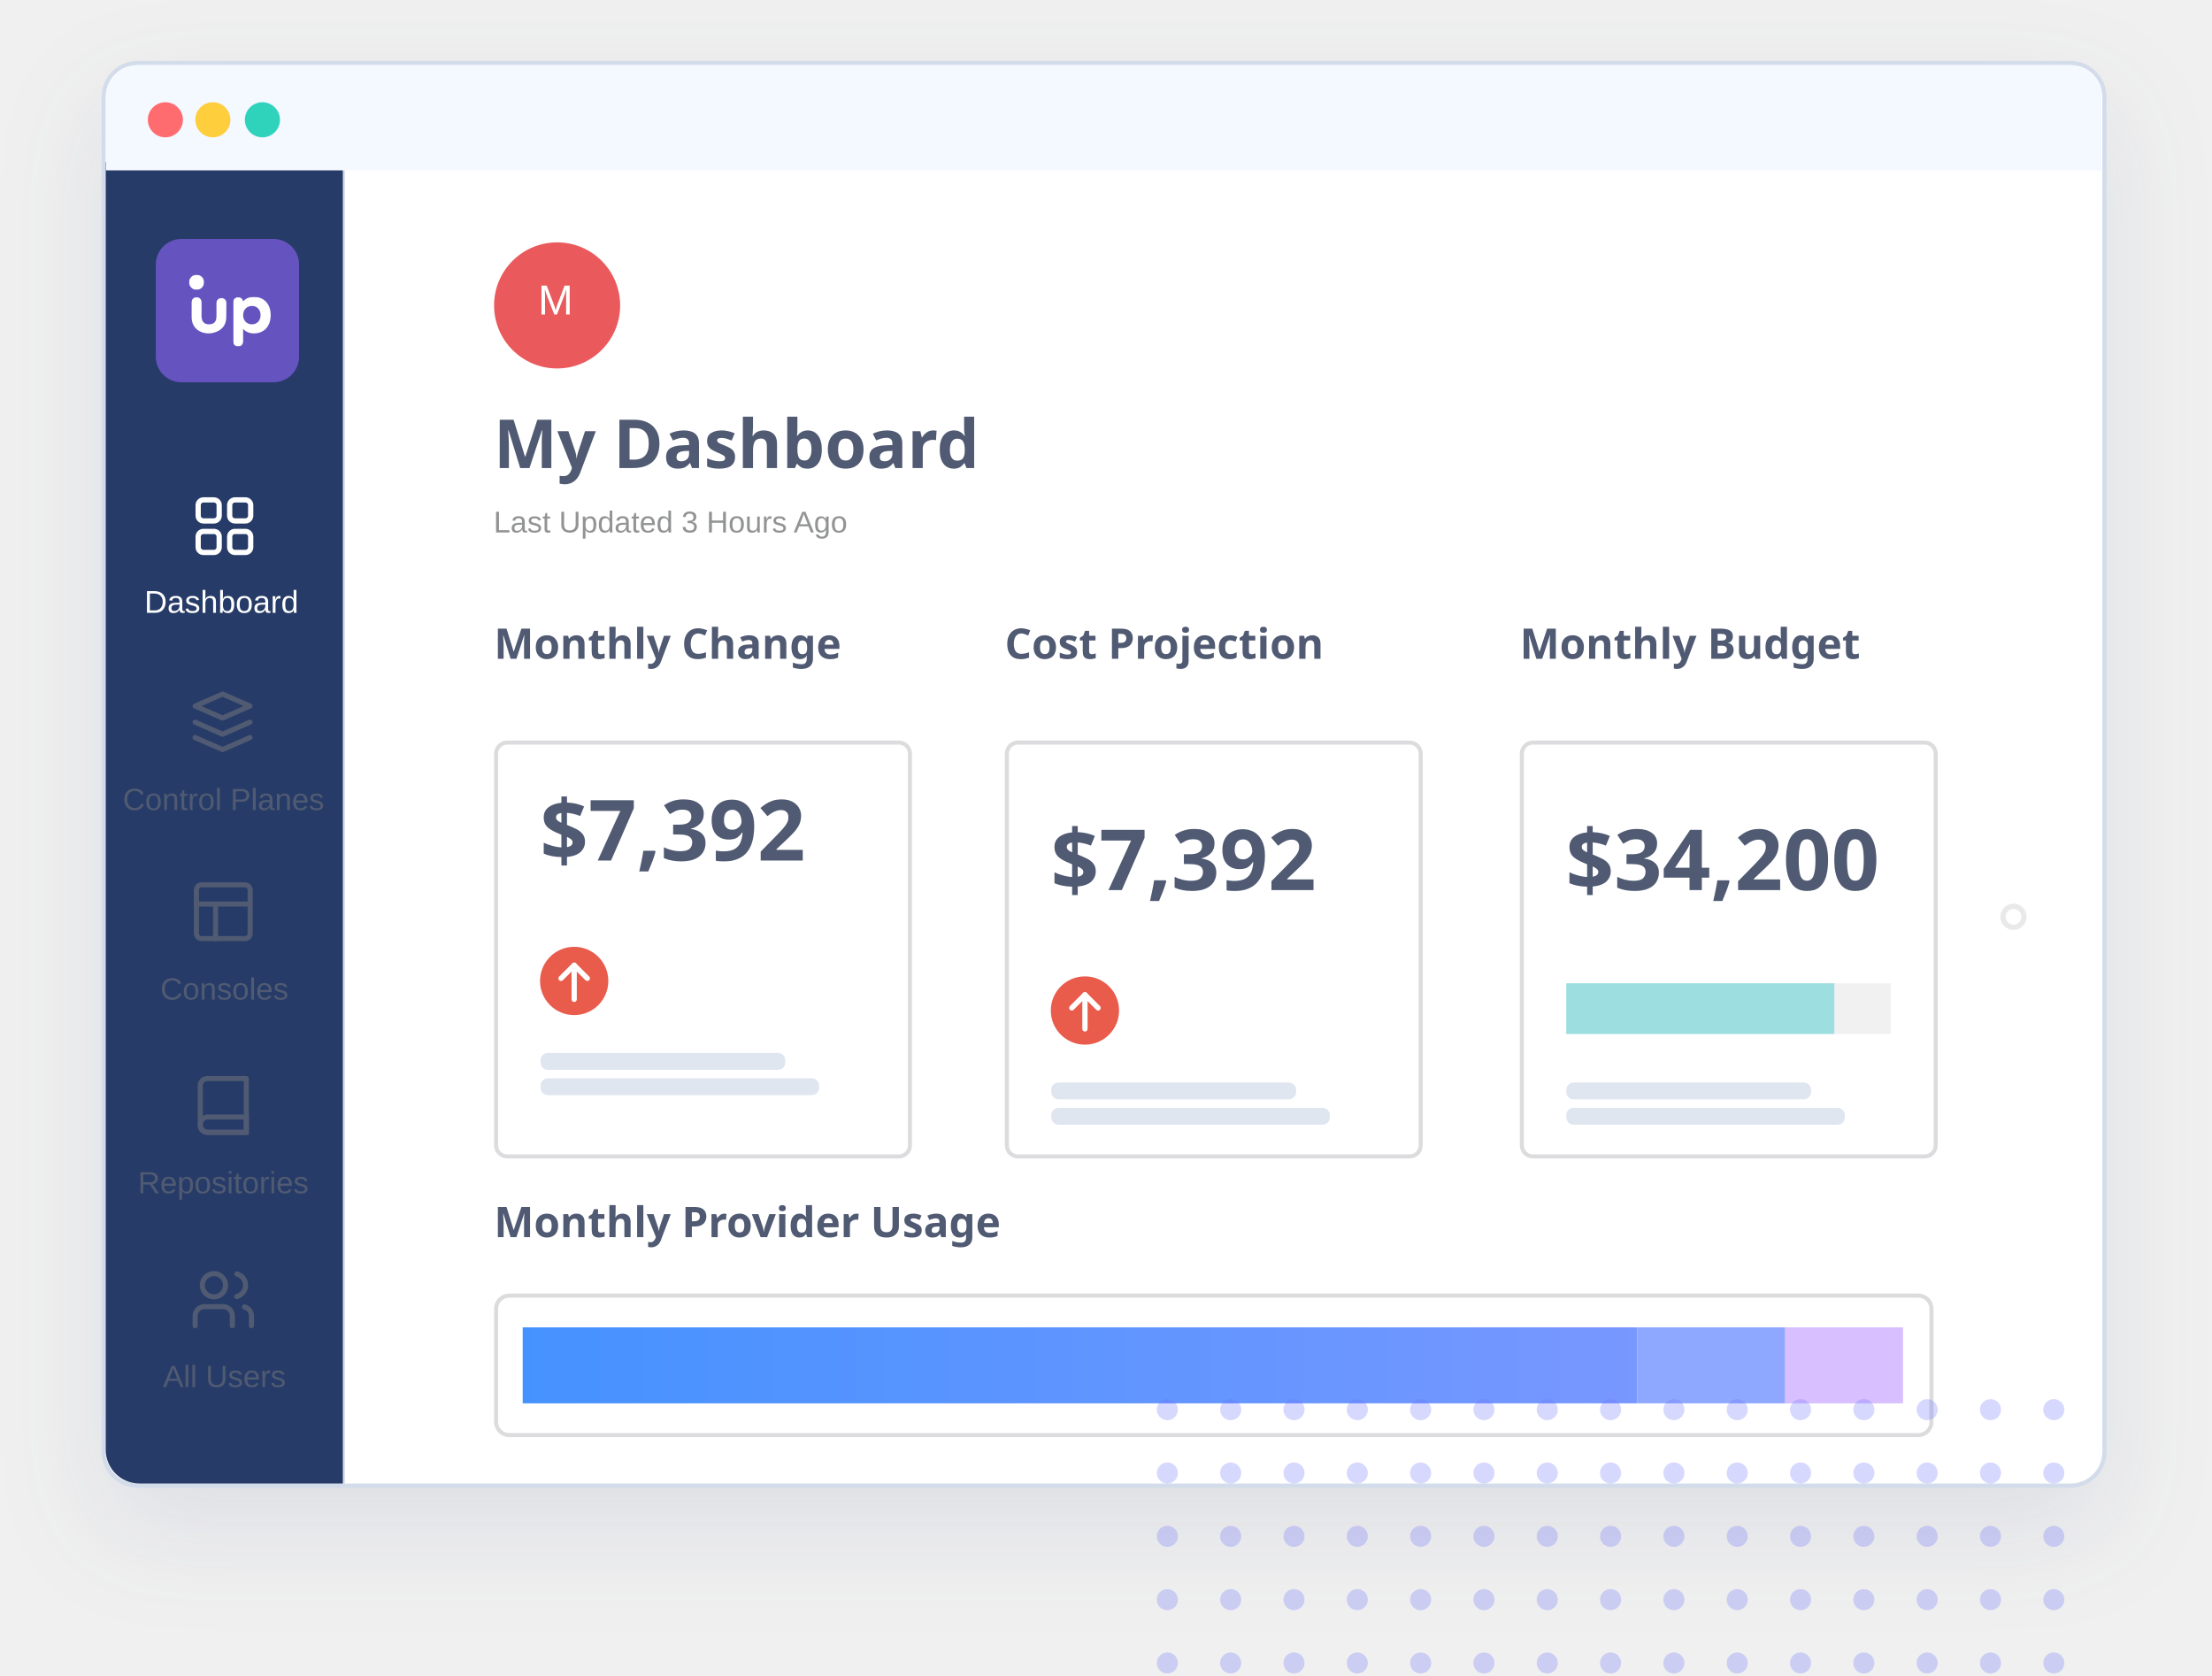
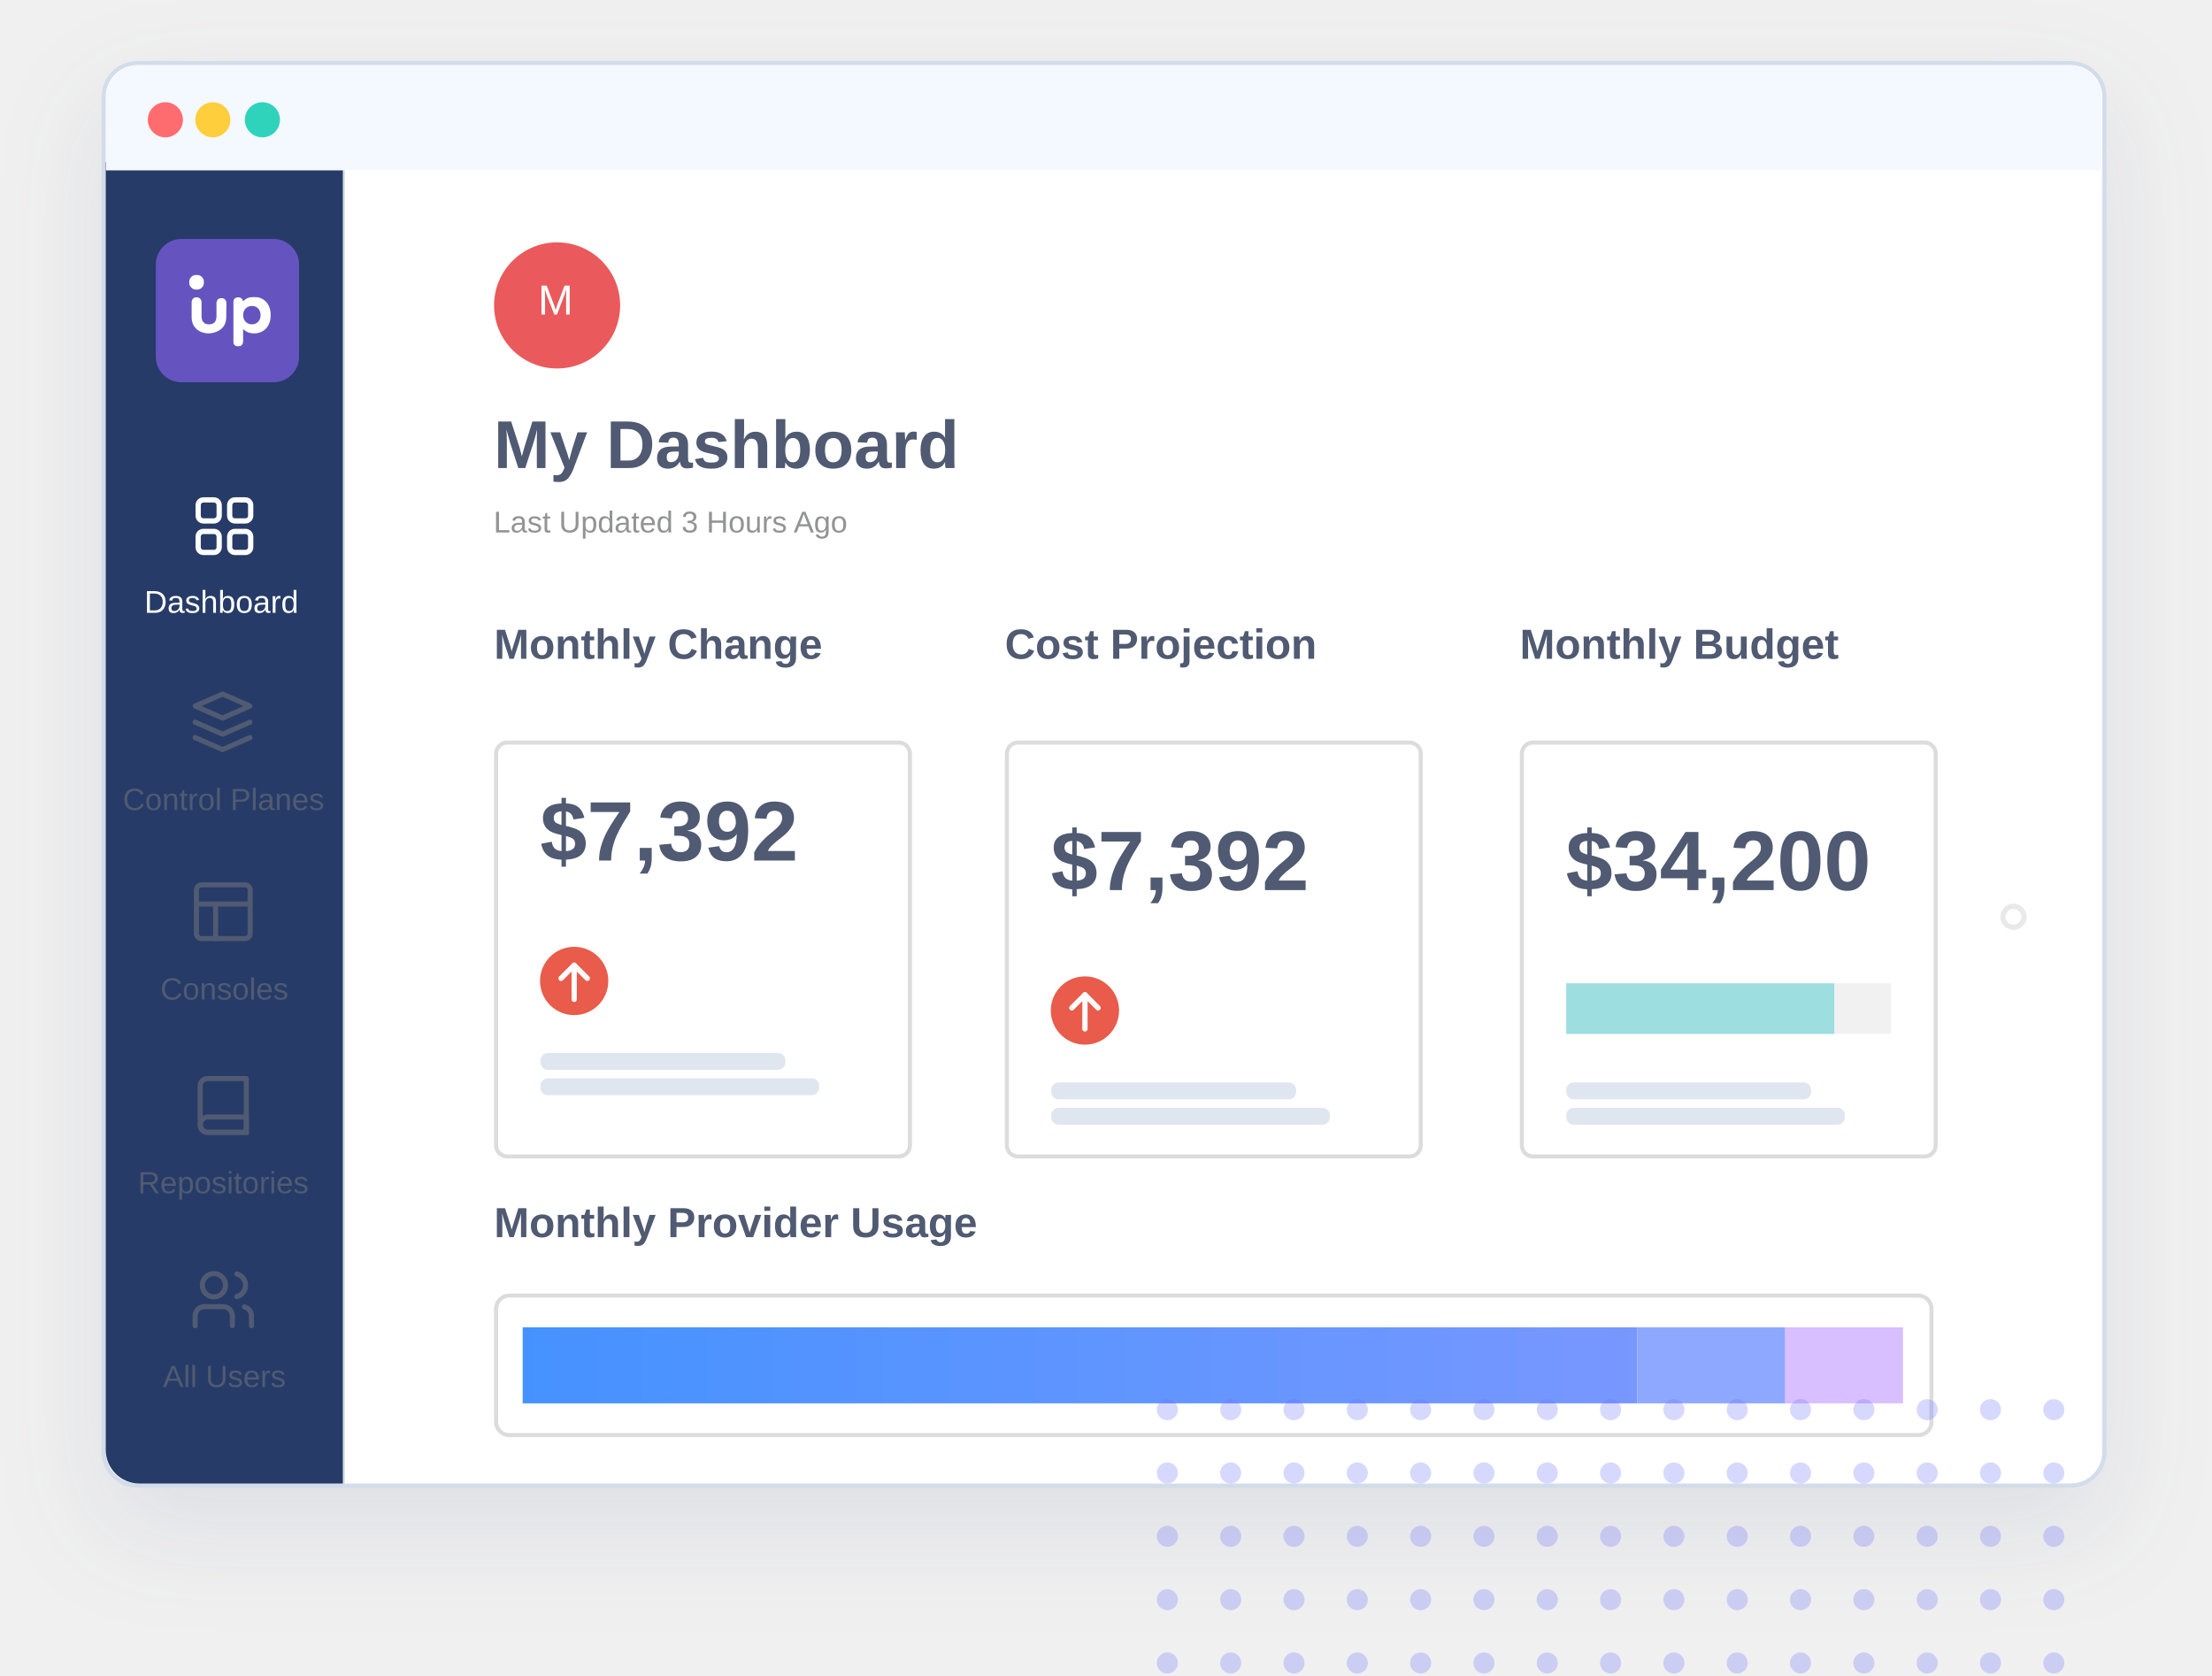
<svg xmlns="http://www.w3.org/2000/svg" xmlns:xlink="http://www.w3.org/1999/xlink" width="272px" height="206px" viewBox="0 0 272 206" version="1.1">
  <defs>
    <rect id="path-1" x="0" y="0" width="245.517" height="174.405" rx="4.153" />
    <filter x="-9.2%" y="-10.0%" width="118.3%" height="125.8%" filterUnits="objectBoundingBox" id="filter-3">
      <feMorphology radius="0.5" operator="dilate" in="SourceAlpha" result="shadowSpreadOuter1" />
      <feOffset dx="0" dy="5" in="shadowSpreadOuter1" result="shadowOffsetOuter1" />
      <feGaussianBlur stdDeviation="6.5" in="shadowOffsetOuter1" result="shadowBlurOuter1" />
      <feComposite in="shadowBlurOuter1" in2="SourceAlpha" operator="out" result="shadowBlurOuter1" />
      <feColorMatrix values="0 0 0 0 0.192   0 0 0 0 0.251   0 0 0 0 0.467  0 0 0 0.1 0" type="matrix" in="shadowBlurOuter1" />
    </filter>
    <polygon id="path-4" points="0 0 4.612 0 4.612 6.091 0 6.091" />
    <polygon id="path-6" points="0 0 1.848 0 1.848 1.848 0 1.848" />
    <linearGradient x1="50%" y1="0%" x2="50%" y2="100%" id="linearGradient-8">
      <stop stop-color="#7897FF" offset="0%" />
      <stop stop-color="#4592FF" offset="100%" />
    </linearGradient>
  </defs>
  <g id="Home" stroke="none" stroke-width="1" fill="none" fill-rule="evenodd">
    <g id="Mobile" transform="translate(-5, -3038)">
      <g id="Group-23" transform="translate(18, 3046)">
        <g id="Group-22">
          <g id="Group-19">
            <g id="Group-15">
              <g id="Group-14">
                <mask id="mask-2" fill="white">
                  <use xlink:href="#path-1" />
                </mask>
                <g id="Rectangle">
                  <use fill="black" fill-opacity="1" filter="url(#filter-3)" xlink:href="#path-1" />
                  <rect stroke="#D2DCEA" stroke-width="0.5" fill="#FFFFFF" fill-rule="evenodd" x="-0.25" y="-0.25" width="246.017" height="174.905" rx="4.153" />
                </g>
-                 <text id="Title-Copy-103" mask="url(#mask-2)" font-family="'Avenir-Black', 'Arial Black', sans-serif" font-size="3.028" font-weight="700" line-spacing="4.731" fill="#505A72">
+                 <text id="Title-Copy-103" mask="url(#mask-2)" font-family="'Avenir-Black', 'Arial', sans-serif" font-size="3.028" font-weight="700" line-spacing="4.731" fill="#505A72">
                  <tspan x="179.596" y="93.836">provider-azure</tspan>
                </text>
                <g id="Text" mask="url(#mask-2)">
                  <g transform="translate(121.9797, 88.24064)" id="Rectangle">
                    <rect fill="#D2DCEA" opacity="0.718" x="0" y="0" width="30.175" height="1.821" rx="0.911" />
                    <rect fill="#D2DCEA" opacity="0.718" x="0" y="3.075" width="34.467" height="1.821" rx="0.911" />
                    <rect fill="#D2DCEA" opacity="0.718" x="0" y="5.913" width="31.606" height="1.821" rx="0.911" />
                    <rect fill="#D2DCEA" opacity="0.718" x="0" y="8.989" width="28.224" height="1.821" rx="0.911" />
                    <rect fill="#E7F0FC" x="0" y="13.01" width="34.467" height="1.821" rx="0.911" />
                  </g>
                </g>
                <g id="Navigation/Desktop/Side/Minimized-with-Labels" mask="url(#mask-2)">
                  <g transform="translate(-0.519063, 11.93844)">
                    <rect id="Background" fill="#263B67" fill-rule="evenodd" x="0" y="0" width="29.951" height="168.176" />
                    <polygon id="Vertical-HR" fill="#DCE0E6" fill-rule="evenodd" transform="translate(29.81487, 84.08813) scale(-1, 1) translate(-29.81487, -84.08813) " points="29.679 0 29.951 0 29.951 168.176 29.679 168.176" />
                    <g id="Navigation/Desktop/Side/Minimized-with-Labels/Labels/Light-Nav-Unselected" fill="#FFFFFF" fill-rule="evenodd" transform="translate(2.388961, 65.08168)">
                      <text id="Text" fill="none" font-family="'Avenir-Roman', 'Arial', sans-serif" font-size="3.776" font-weight="normal" line-spacing="6.293">
                        <tspan x="0.235" y="14.578" fill="#505A72">Control Planes</tspan>
                      </text>
                      <g id="Layers/24x24-Slate" fill="none" transform="translate(8.810582, 0)" stroke="#505A72" stroke-linecap="round" stroke-linejoin="round" stroke-width="1">
                        <g id="Group" transform="translate(0.314664, 0.314664)">
                          <polygon id="Stroke-5" stroke-width="0.629" points="3.37 2.34761064e-14 7.26641389e-15 1.474 3.37 2.949 6.74 1.474" />
                          <polyline id="Stroke-6" stroke-width="0.629" points="-1.39738729e-14 5.349 3.37 6.824 6.74 5.349" />
                          <polyline id="Stroke-7" stroke-width="0.629" points="-1.39738729e-14 3.461 3.37 4.936 6.74 3.461" />
                        </g>
                      </g>
                    </g>
                    <text id="Text-Copy" fill="none" font-family="'Avenir-Roman', 'Arial', sans-serif" font-size="3.875" font-weight="normal" line-spacing="6.459">
                      <tspan x="5.277" y="55.412" fill="#FFFFFF">Dashboard</tspan>
                    </text>
                    <g id="Group" stroke-width="1" fill="none" fill-rule="evenodd" transform="translate(11.88666, 41.52501)" stroke-linecap="round" stroke-linejoin="round">
                      <rect id="Rectangle-path" stroke="#FFFFFF" stroke-width="0.646" x="0" y="0" width="2.584" height="2.584" rx="0.646" />
                      <rect id="Rectangle-path" stroke="#FFFFFF" stroke-width="0.646" x="3.875" y="0" width="2.584" height="2.584" rx="0.646" />
                      <rect id="Rectangle-path" stroke="#FFFFFF" stroke-width="0.646" x="3.875" y="3.875" width="2.584" height="2.584" rx="0.646" />
                      <rect id="Rectangle-path" stroke="#FFFFFF" stroke-width="0.646" x="0" y="3.875" width="2.584" height="2.584" rx="0.646" />
                    </g>
                    <g id="Navigation/Desktop/Side/Minimized-with-Labels/Labels/Light-Nav-Unselected" fill="#A6AEC1" fill-rule="evenodd" transform="translate(2.388961, 88.38293)">
                      <text id="Text" fill="none" font-family="'Avenir-Roman', 'Arial', sans-serif" font-size="3.776" font-weight="normal" line-spacing="6.293">
                        <tspan x="4.853" y="14.578" fill="#505A72">Consoles</tspan>
                      </text>
                      <g id="Layout/24x24-Slate" fill="none" transform="translate(8.810582, 0)" stroke="#505A72" stroke-linecap="round" stroke-linejoin="round" stroke-width="0.629">
                        <rect id="Rectangle-path" x="0.472" y="0.472" width="6.608" height="6.608" rx="0.629" />
                        <line x1="0.472" y1="2.832" x2="7.08" y2="2.832" id="Shape" />
                        <line x1="2.832" y1="7.08" x2="2.832" y2="2.832" id="Shape" />
                      </g>
                    </g>
                    <g id="Navigation/Desktop/Side/Minimized-with-Labels/Labels/Light-Nav-Unselected" fill="#A6AEC1" fill-rule="evenodd" transform="translate(2.388961, 112.2032)">
                      <text id="Text" fill="none" font-family="'Avenir-Roman', 'Arial', sans-serif" font-size="3.776" font-weight="normal" line-spacing="6.293">
                        <tspan x="2.093" y="14.578" fill="#505A72">Repositories</tspan>
                      </text>
                      <g id="Repository/24x24/Slate" fill="none" transform="translate(8.810582, 0)" stroke="#505A72" stroke-width="0.629">
                        <path d="M1.888,5.192 L6.608,5.192 L6.608,5.192 L6.608,7.08 L1.888,7.08 C1.367,7.08 0.944,6.657 0.944,6.136 C0.944,5.615 1.367,5.192 1.888,5.192 Z" id="Rectangle" />
                        <path d="M1.829,0.472 L6.608,0.472 L6.608,7.08 L1.829,7.08 C1.34,7.08 0.944,6.71 0.944,6.254 L0.944,1.298 C0.944,0.842 1.34,0.472 1.829,0.472 Z" id="Shape" stroke-linecap="round" stroke-linejoin="round" />
                      </g>
                    </g>
                    <g id="Navigation/Desktop/Side/Minimized-with-Labels/Labels/Light-Nav-Unselected" fill="#A6AEC1" fill-rule="evenodd" transform="translate(2.388961, 136.0235)">
                      <text id="Text" fill="none" font-family="'Avenir-Roman', 'Arial', sans-serif" font-size="3.776" font-weight="normal" line-spacing="6.293">
                        <tspan x="5.172" y="14.578" fill="#505A72">All Users</tspan>
                      </text>
                      <g id="Users/24x24-Slate" fill="none" transform="translate(8.810582, 0)" stroke="#505A72" stroke-linecap="round" stroke-linejoin="round" stroke-width="1">
                        <g id="Group" transform="translate(0.314664, 0.629327)">
                          <path d="M4.577,6.408 L4.577,5.206 C4.577,4.751 4.311,4.358 3.927,4.174 C3.777,4.102 3.61,4.062 3.433,4.062 L1.144,4.062 C0.512,4.062 2.07372273e-13,4.574 2.07372273e-13,5.206 L2.07372273e-13,6.408" id="Shape" stroke-width="0.629" />
                          <path d="M6.923,6.408 L6.923,5.206 C6.922,4.685 6.569,4.23 6.064,4.099" id="Shape" stroke-width="0.629" />
                          <circle id="Oval" stroke-width="0.629" cx="2.31" cy="1.43" r="1.43" />
                          <path d="M5.128,0.046 C5.76,0.209 6.203,0.779 6.203,1.432 C6.203,2.085 5.76,2.656 5.128,2.818" id="Shape" stroke-width="0.629" />
                        </g>
                      </g>
                    </g>
                    <g id="Navigation/Desktop/Side/Minimized-with-Labels/Labels/Light-Nav-Unselected" fill="#A6AEC1" fill-rule="evenodd" transform="translate(2.388961, 163.9398)">
                      <text id="Text" fill="none" font-family="'Avenir-Roman', 'Arial', sans-serif" font-size="3.776" font-weight="normal" line-spacing="6.293">
                        <tspan x="6.568" y="14.578" fill="#505A72">Robots</tspan>
                      </text>
                      <g id="Robot/24x24/Slate" fill="none" transform="translate(8.810582, 0)" stroke="#505A72" stroke-linecap="round" stroke-linejoin="round" stroke-width="1">
                        <g id="Group" transform="translate(0.314664, 0.314664)">
                          <rect id="Rectangle-path" stroke-width="0.629" x="0" y="0" width="6.923" height="6.923" rx="1.888" />
                          <path d="M3.514,2.203 C4.238,2.203 4.825,2.79 4.825,3.514 C4.825,4.238 4.238,4.825 3.514,4.825 C2.79,4.825 2.203,4.238 2.203,3.514 C2.203,2.79 2.79,2.203 3.514,2.203 Z" id="Rectangle-path" stroke-width="0.629" />
                        </g>
                      </g>
                    </g>
                    <g id="Logo" stroke-width="1" fill="none" fill-rule="evenodd" transform="translate(6.677245, 9.439909)">
                      <rect id="Rectangle" fill="#6553C0" x="0" y="0" width="17.621" height="17.621" rx="3.147" />
                      <g id="Group-4" transform="translate(4.090627, 4.405291)">
                        <path d="M4.59,3.512 L4.572,5.226 C4.572,6.874 2.986,7.208 2.434,7.208 C1.285,7.208 0.316,6.508 0.316,5.226 L0.316,3.415 C0.316,3.014 0.547,2.773 0.921,2.773 C1.304,2.773 1.535,3.014 1.535,3.415 L1.535,5.089 C1.535,5.739 1.864,6.095 2.434,6.095 C3.039,6.095 3.37,5.792 3.37,5.089 L3.37,3.512 C3.37,3.111 3.601,2.871 3.984,2.871 C4.358,2.871 4.59,3.111 4.59,3.512" id="Fill-1" fill="#FFFFFF" />
                        <g id="Group-5" transform="translate(5.427067, 2.720047)">
                          <mask id="mask-5" fill="white">
                            <use xlink:href="#path-4" />
                          </mask>
                          <g id="Clip-4" />
                          <path d="M3.366,2.244 C3.366,1.567 2.929,1.113 2.306,1.113 C1.674,1.113 1.22,1.585 1.22,2.244 C1.22,2.903 1.674,3.375 2.306,3.375 C2.929,3.375 3.366,2.912 3.366,2.244 M4.612,2.244 C4.612,3.606 3.793,4.488 2.555,4.488 C1.995,4.488 1.54,4.292 1.238,3.953 L1.22,3.953 L1.22,5.441 C1.22,5.841 0.988,6.091 0.605,6.091 C0.231,6.091 0,5.841 0,5.441 L0,0.694 C0,0.294 0.231,0.053 0.605,0.053 C0.935,0.053 1.157,0.232 1.211,0.543 L1.228,0.543 C1.531,0.196 1.986,0 2.555,0 C3.793,0 4.612,0.881 4.612,2.244" id="Fill-3" fill="#FFFFFF" mask="url(#mask-5)" />
                        </g>
                        <g id="Group-8">
                          <mask id="mask-7" fill="white">
                            <use xlink:href="#path-6" />
                          </mask>
                          <g id="Clip-7" />
                          <path d="M1.848,0.924 C1.848,1.434 1.434,1.848 0.924,1.848 C0.414,1.848 -6.29327286e-05,1.434 -6.29327286e-05,0.924 C-6.29327286e-05,0.414 0.414,-9.43990929e-05 0.924,-9.43990929e-05 C1.434,-9.43990929e-05 1.848,0.414 1.848,0.924" id="Fill-6" fill="#FFFFFF" mask="url(#mask-7)" />
                        </g>
                      </g>
                    </g>
                  </g>
                </g>
                <g id="Text" mask="url(#mask-2)">
                  <g transform="translate(179.0766, 98.62189)" id="Rectangle">
                    <rect fill="#D2DCEA" opacity="0.718" x="0" y="0" width="30.175" height="1.821" rx="0.911" />
                    <rect fill="#D2DCEA" opacity="0.718" x="0" y="3.075" width="34.467" height="1.821" rx="0.911" />
                    <rect fill="#D2DCEA" opacity="0.718" x="0" y="5.913" width="31.606" height="1.821" rx="0.911" />
                    <rect fill="#D2DCEA" opacity="0.718" x="0" y="8.989" width="28.224" height="1.821" rx="0.911" />
                    <rect fill="#E7F0FC" x="0" y="13.01" width="34.467" height="1.821" rx="0.911" />
                  </g>
                </g>
                <g id="Margins/Header/Subtext-and-Buttons" mask="url(#mask-2)">
                  <g transform="translate(47.70119, 41.54472)">
-                     <text id="My-Dashboard" font-family="'Avenir-Black', 'Arial Black', sans-serif" font-size="8.305" font-weight="700" line-spacing="9.272">
+                     <text id="My-Dashboard" font-family="'Avenir-Black', 'Arial', sans-serif" font-size="8.305" font-weight="700" line-spacing="9.272">
                      <tspan x="0" y="8" fill="#505A72">My Dashboard</tspan>
                    </text>
                    <text id="Subtext" font-family="'Avenir-Roman', 'Arial', sans-serif" font-size="3.709" font-weight="normal" line-spacing="5.298">
                      <tspan x="0" y="15.921" fill="#929394">Last Updated 3 Hours Ago</tspan>
                    </text>
                  </g>
                </g>
                <g id="Avatar/Companies/48x48-Copy-2" mask="url(#mask-2)">
                  <g transform="translate(47.75376, 21.80063)">
                    <circle id="Oval-2" fill="#EA595B" fill-rule="evenodd" cx="7.751" cy="7.751" r="7.751" />
                    <text id="M" fill="none" font-family="'Avenir-Roman', 'Arial', sans-serif" font-size="5.167" font-weight="normal" line-spacing="8.074">
                      <tspan x="5.408" y="8.875" fill="#FFFFFF">M</tspan>
                    </text>
                  </g>
                </g>
                <path d="M2.208,5.8088541e-14 L243.164,5.8088541e-14 C244.384,7.25813157e-14 245.372,0.988 245.372,2.208 L245.372,12.948 L245.372,12.948 L0,12.948 L0,2.208 C-5.9340502e-16,0.988 0.988,5.78684255e-14 2.208,5.8088541e-14 Z" id="Rectangle" fill="#F4F8FF" mask="url(#mask-2)" />
                <circle id="Oval" fill="#FF6C70" mask="url(#mask-2)" cx="7.335" cy="6.728" r="2.158" />
                <circle id="Oval-Copy" fill="#FFCE3C" mask="url(#mask-2)" cx="13.174" cy="6.728" r="2.158" />
                <circle id="Oval-Copy-2" fill="#2FD3BC" mask="url(#mask-2)" cx="19.267" cy="6.728" r="2.158" />
              </g>
              <g id="Cards/Standard-Copy-2" transform="translate(47.75376, 83.04936)" fill="#FFFFFF" stroke="#DCDCDE" stroke-width="0.5">
                <path d="M49.772,0.251 L1.615,0.251 C1.238,0.251 0.897,0.403 0.65,0.65 C0.403,0.897 0.25,1.239 0.25,1.615 L0.25,49.773 C0.25,50.15 0.403,50.491 0.65,50.738 C0.897,50.985 1.238,51.138 1.615,51.138 L49.772,51.138 C50.149,51.138 50.49,50.985 50.737,50.738 C50.984,50.491 51.137,50.15 51.137,49.773 L51.137,1.615 C51.137,1.239 50.984,0.897 50.737,0.65 C50.49,0.403 50.149,0.251 49.772,0.251 Z" id="Rectangle-21-Copy-2" />
              </g>
              <g id="Cards/Standard-Copy-14" transform="translate(110.5603, 83.04936)" fill="#FFFFFF" stroke="#DCDCDE" stroke-width="0.5">
                <path d="M49.772,0.251 L1.615,0.251 C1.238,0.251 0.897,0.403 0.65,0.65 C0.403,0.897 0.25,1.239 0.25,1.615 L0.25,49.773 C0.25,50.15 0.403,50.491 0.65,50.738 C0.897,50.985 1.238,51.138 1.615,51.138 L49.772,51.138 C50.149,51.138 50.49,50.985 50.737,50.738 C50.984,50.491 51.137,50.15 51.137,49.773 L51.137,1.615 C51.137,1.239 50.984,0.897 50.737,0.65 C50.49,0.403 50.149,0.251 49.772,0.251 Z" id="Rectangle-21-Copy-2" />
              </g>
              <rect id="Rectangle" fill="#D2DCEA" opacity="0.718" x="53.463" y="121.461" width="30.106" height="2.076" rx="0.911" />
              <rect id="Rectangle-Copy-3" fill="#D2DCEA" opacity="0.718" x="116.27" y="125.094" width="30.106" height="2.076" rx="0.911" />
              <rect id="Rectangle" fill="#D2DCEA" opacity="0.718" x="53.463" y="124.575" width="34.258" height="2.076" rx="0.911" />
              <rect id="Rectangle-Copy-4" fill="#D2DCEA" opacity="0.718" x="116.27" y="128.208" width="34.258" height="2.076" rx="0.911" />
-               <text id="Monthly-Change" font-family="'Avenir-Black', 'Arial Black', sans-serif" font-size="5.191" font-weight="700" line-spacing="8.074" fill="#505A72">
+               <text id="Monthly-Change" font-family="'Avenir-Black', 'Arial', sans-serif" font-size="5.191" font-weight="700" line-spacing="8.074" fill="#505A72">
                <tspan x="47.754" y="72.997">Monthly Change</tspan>
              </text>
-               <text id="Cost-Projection" font-family="'Avenir-Black', 'Arial Black', sans-serif" font-size="5.191" font-weight="700" line-spacing="8.074" fill="#505A72">
+               <text id="Cost-Projection" font-family="'Avenir-Black', 'Arial', sans-serif" font-size="5.191" font-weight="700" line-spacing="8.074" fill="#505A72">
                <tspan x="110.56" y="72.997">Cost Projection</tspan>
              </text>
-               <text id="Monthly-Budget" font-family="'Avenir-Black', 'Arial Black', sans-serif" font-size="5.191" font-weight="700" line-spacing="8.074" fill="#505A72">
+               <text id="Monthly-Budget" font-family="'Avenir-Black', 'Arial', sans-serif" font-size="5.191" font-weight="700" line-spacing="8.074" fill="#505A72">
                <tspan x="173.886" y="72.997">Monthly Budget</tspan>
              </text>
-               <text id="$7,392" font-family="'Avenir-Black', 'Arial Black', sans-serif" font-size="10.381" font-weight="700" line-spacing="16.148" fill="#505A72">
+               <text id="$7,392" font-family="'Avenir-Black', 'Arial', sans-serif" font-size="10.381" font-weight="700" line-spacing="16.148" fill="#505A72">
                <tspan x="53.405" y="97.801">$7,392</tspan>
              </text>
-               <text id="$7,392-copy" font-family="'Avenir-Black', 'Arial Black', sans-serif" font-size="10.381" font-weight="700" line-spacing="16.148" fill="#505A72">
+               <text id="$7,392-copy" font-family="'Avenir-Black', 'Arial', sans-serif" font-size="10.381" font-weight="700" line-spacing="16.148" fill="#505A72">
                <tspan x="116.212" y="101.435">$7,392</tspan>
              </text>
              <circle id="Oval" fill="#E95B4B" cx="57.604" cy="112.611" r="4.198" />
              <circle id="Oval-Copy-5" fill="#E95B4B" cx="120.41" cy="116.245" r="4.198" />
              <g id="Arrow-Up/16x16" transform="translate(55.98886, 110.6736)" stroke="#FFFFFF" stroke-linecap="round" stroke-linejoin="round" stroke-width="0.646">
                <line x1="1.615" y1="4.198" x2="1.615" y2="0" id="Shape" />
                <polyline id="Shape" points="0 1.615 1.615 0 3.23 1.615" />
              </g>
              <g id="Arrow-Up/16x16-Copy-2" transform="translate(118.7954, 114.307)" stroke="#FFFFFF" stroke-linecap="round" stroke-linejoin="round" stroke-width="0.646">
                <line x1="1.615" y1="4.198" x2="1.615" y2="0" id="Shape" />
                <polyline id="Shape" points="0 1.615 1.615 0 3.23 1.615" />
              </g>
              <g id="Cards/Standard-Copy-14" transform="translate(173.886, 83.04936)" fill="#FFFFFF" stroke="#DCDCDE" stroke-width="0.5">
                <path d="M49.772,0.251 L1.615,0.251 C1.238,0.251 0.897,0.403 0.65,0.65 C0.403,0.897 0.25,1.239 0.25,1.615 L0.25,49.773 C0.25,50.15 0.403,50.491 0.65,50.738 C0.897,50.985 1.238,51.138 1.615,51.138 L49.772,51.138 C50.149,51.138 50.49,50.985 50.737,50.738 C50.984,50.491 51.137,50.15 51.137,49.773 L51.137,1.615 C51.137,1.239 50.984,0.897 50.737,0.65 C50.49,0.403 50.149,0.251 49.772,0.251 Z" id="Rectangle-21-Copy-2" />
              </g>
              <rect id="Rectangle-Copy-3" fill="#D2DCEA" opacity="0.718" x="179.596" y="125.094" width="30.106" height="2.076" rx="0.911" />
              <rect id="Rectangle-Copy-4" fill="#D2DCEA" opacity="0.718" x="179.596" y="128.208" width="34.258" height="2.076" rx="0.911" />
-               <text id="$34,200" font-family="'Avenir-Black', 'Arial Black', sans-serif" font-size="10.381" font-weight="700" line-spacing="16.148" fill="#505A72">
+               <text id="$34,200" font-family="'Avenir-Black', 'Arial', sans-serif" font-size="10.381" font-weight="700" line-spacing="16.148" fill="#505A72">
                <tspan x="179.537" y="101.435">$34,200</tspan>
              </text>
              <g id="Arrow-Up/16x16-Copy-2" transform="translate(182.1211, 114.307)" stroke="#FFFFFF" stroke-linecap="round" stroke-linejoin="round" stroke-width="0.646">
                <line x1="1.615" y1="4.198" x2="1.615" y2="0" id="Shape" />
                <polyline id="Shape" points="0 1.615 1.615 0 3.23 1.615" />
              </g>
              <circle id="Oval-6" stroke="#E9E9E9" stroke-width="0.646" fill="#FFFFFF" cx="234.59" cy="104.722" r="1.292" />
              <g id="Cards/Standard-Copy-6" transform="translate(47.63855, 150.5851)" fill="#FFFFFF" stroke="#DCDCDE" stroke-width="0.5">
                <rect id="Rectangle-21-Copy-2" x="0.365" y="0.712" width="176.5" height="17.148" rx="1.615" />
              </g>
-               <text id="Monthly-Provider-Usa" font-family="'Avenir-Black', 'Arial Black', sans-serif" font-size="5.191" font-weight="700" line-spacing="8.074" fill="#505A72">
+               <text id="Monthly-Provider-Usa" font-family="'Avenir-Black', 'Arial', sans-serif" font-size="5.191" font-weight="700" line-spacing="8.074" fill="#505A72">
                <tspan x="47.754" y="144.109">Monthly Provider Usage</tspan>
              </text>
              <rect id="Path" fill="url(#linearGradient-8)" transform="translate(119.7882, 159.8713) rotate(-270) translate(-119.7882, -159.8713) " x="115.117" y="91.355" width="9.343" height="137.033" />
              <rect id="Path-Copy-3" fill="#8EA8FF" transform="translate(197.6476, 159.8713) rotate(-270) translate(-197.6476, -159.8713) " x="192.976" y="150.528" width="9.343" height="18.686" />
              <rect id="Path-Copy-4" fill="#D8BFFF" transform="translate(213.7386, 159.8713) rotate(-270) translate(-213.7386, -159.8713) " x="209.067" y="152.604" width="9.343" height="14.534" />
              <g id="Group-2-Copy" transform="translate(199.4337, 115.7446) scale(-1, 1) rotate(270) translate(-199.4337, -115.7446) translate(195.9337, 95.24459)">
                <polygon id="Path" fill="#F1F1F1" points="0.12 0.428 6.348 0.428 6.348 40.338 0.12 40.338" />
                <polygon id="Path" fill="#9DDEE1" points="0.12 7.378 6.348 7.378 6.348 40.338 0.12 40.338" />
              </g>
            </g>
            <g id="Group-19-Copy-7" opacity="0.277" transform="translate(129.2466, 164.0238)" fill="#6C72FC">
              <circle id="Oval" cx="40.227" cy="1.298" r="1.298" />
              <circle id="Oval-Copy-6" cx="40.227" cy="9.084" r="1.298" />
              <circle id="Oval-Copy-12" cx="40.227" cy="16.87" r="1.298" />
              <circle id="Oval-Copy-18" cx="40.227" cy="24.655" r="1.298" />
              <circle id="Oval-Copy-24" cx="40.227" cy="32.441" r="1.298" />
              <circle id="Oval-Copy-2" cx="55.799" cy="1.298" r="1.298" />
              <circle id="Oval-Copy-7" cx="55.799" cy="9.084" r="1.298" />
              <circle id="Oval-Copy-13" cx="55.799" cy="16.87" r="1.298" />
              <circle id="Oval-Copy-19" cx="55.799" cy="24.655" r="1.298" />
              <circle id="Oval-Copy-25" cx="55.799" cy="32.441" r="1.298" />
              <circle id="Oval-Copy-4" cx="71.371" cy="1.298" r="1.298" />
              <circle id="Oval-Copy-8" cx="71.371" cy="9.084" r="1.298" />
              <circle id="Oval-Copy-14" cx="71.371" cy="16.87" r="1.298" />
              <circle id="Oval-Copy-20" cx="71.371" cy="24.655" r="1.298" />
              <circle id="Oval-Copy-26" cx="71.371" cy="32.441" r="1.298" />
              <circle id="Oval-Copy" cx="48.013" cy="1.298" r="1.298" />
              <circle id="Oval-Copy-9" cx="48.013" cy="9.084" r="1.298" />
              <circle id="Oval-Copy-15" cx="48.013" cy="16.87" r="1.298" />
              <circle id="Oval-Copy-21" cx="48.013" cy="24.655" r="1.298" />
              <circle id="Oval-Copy-27" cx="48.013" cy="32.441" r="1.298" />
              <circle id="Oval-Copy-3" cx="63.585" cy="1.298" r="1.298" />
              <circle id="Oval-Copy-10" cx="63.585" cy="9.084" r="1.298" />
              <circle id="Oval-Copy-16" cx="63.585" cy="16.87" r="1.298" />
              <circle id="Oval-Copy-22" cx="63.585" cy="24.655" r="1.298" />
              <circle id="Oval-Copy-28" cx="63.585" cy="32.441" r="1.298" />
              <circle id="Oval-Copy-36" cx="79.157" cy="1.298" r="1.298" />
              <circle id="Oval-Copy-37" cx="79.157" cy="9.084" r="1.298" />
              <circle id="Oval-Copy-38" cx="79.157" cy="16.87" r="1.298" />
              <circle id="Oval-Copy-39" cx="79.157" cy="24.655" r="1.298" />
              <circle id="Oval-Copy-40" cx="79.157" cy="32.441" r="1.298" />
              <circle id="Oval-Copy-42" cx="94.729" cy="1.298" r="1.298" />
              <circle id="Oval-Copy-43" cx="94.729" cy="9.084" r="1.298" />
              <circle id="Oval-Copy-44" cx="94.729" cy="16.87" r="1.298" />
              <circle id="Oval-Copy-45" cx="94.729" cy="24.655" r="1.298" />
              <circle id="Oval-Copy-46" cx="94.729" cy="32.441" r="1.298" />
              <circle id="Oval-Copy-48" cx="110.301" cy="1.298" r="1.298" />
              <circle id="Oval-Copy-49" cx="110.301" cy="9.084" r="1.298" />
              <circle id="Oval-Copy-50" cx="110.301" cy="16.87" r="1.298" />
              <circle id="Oval-Copy-51" cx="110.301" cy="24.655" r="1.298" />
              <circle id="Oval-Copy-52" cx="110.301" cy="32.441" r="1.298" />
              <circle id="Oval-Copy-54" cx="86.943" cy="1.298" r="1.298" />
              <circle id="Oval-Copy-55" cx="86.943" cy="9.084" r="1.298" />
              <circle id="Oval-Copy-56" cx="86.943" cy="16.87" r="1.298" />
              <circle id="Oval-Copy-57" cx="86.943" cy="24.655" r="1.298" />
              <circle id="Oval-Copy-58" cx="86.943" cy="32.441" r="1.298" />
              <circle id="Oval-Copy-60" cx="102.515" cy="1.298" r="1.298" />
              <circle id="Oval-Copy-61" cx="102.515" cy="9.084" r="1.298" />
              <circle id="Oval-Copy-62" cx="102.515" cy="16.87" r="1.298" />
              <circle id="Oval-Copy-63" cx="102.515" cy="24.655" r="1.298" />
              <circle id="Oval-Copy-64" cx="102.515" cy="32.441" r="1.298" />
              <circle id="Oval-Copy-36" cx="1.298" cy="1.298" r="1.298" />
              <circle id="Oval-Copy-37" cx="1.298" cy="9.084" r="1.298" />
              <circle id="Oval-Copy-38" cx="1.298" cy="16.87" r="1.298" />
              <circle id="Oval-Copy-39" cx="1.298" cy="24.655" r="1.298" />
              <circle id="Oval-Copy-40" cx="1.298" cy="32.441" r="1.298" />
              <circle id="Oval-Copy-42" cx="16.87" cy="1.298" r="1.298" />
              <circle id="Oval-Copy-43" cx="16.87" cy="9.084" r="1.298" />
              <circle id="Oval-Copy-44" cx="16.87" cy="16.87" r="1.298" />
              <circle id="Oval-Copy-45" cx="16.87" cy="24.655" r="1.298" />
              <circle id="Oval-Copy-46" cx="16.87" cy="32.441" r="1.298" />
              <circle id="Oval-Copy-48" cx="32.441" cy="1.298" r="1.298" />
              <circle id="Oval-Copy-49" cx="32.441" cy="9.084" r="1.298" />
              <circle id="Oval-Copy-50" cx="32.441" cy="16.87" r="1.298" />
              <circle id="Oval-Copy-51" cx="32.441" cy="24.655" r="1.298" />
              <circle id="Oval-Copy-52" cx="32.441" cy="32.441" r="1.298" />
              <circle id="Oval-Copy-54" cx="9.084" cy="1.298" r="1.298" />
              <circle id="Oval-Copy-55" cx="9.084" cy="9.084" r="1.298" />
              <circle id="Oval-Copy-56" cx="9.084" cy="16.87" r="1.298" />
              <circle id="Oval-Copy-57" cx="9.084" cy="24.655" r="1.298" />
              <circle id="Oval-Copy-58" cx="9.084" cy="32.441" r="1.298" />
              <circle id="Oval-Copy-60" cx="24.655" cy="1.298" r="1.298" />
              <circle id="Oval-Copy-61" cx="24.655" cy="9.084" r="1.298" />
              <circle id="Oval-Copy-62" cx="24.655" cy="16.87" r="1.298" />
              <circle id="Oval-Copy-63" cx="24.655" cy="24.655" r="1.298" />
              <circle id="Oval-Copy-64" cx="24.655" cy="32.441" r="1.298" />
            </g>
          </g>
        </g>
      </g>
    </g>
  </g>
</svg>
